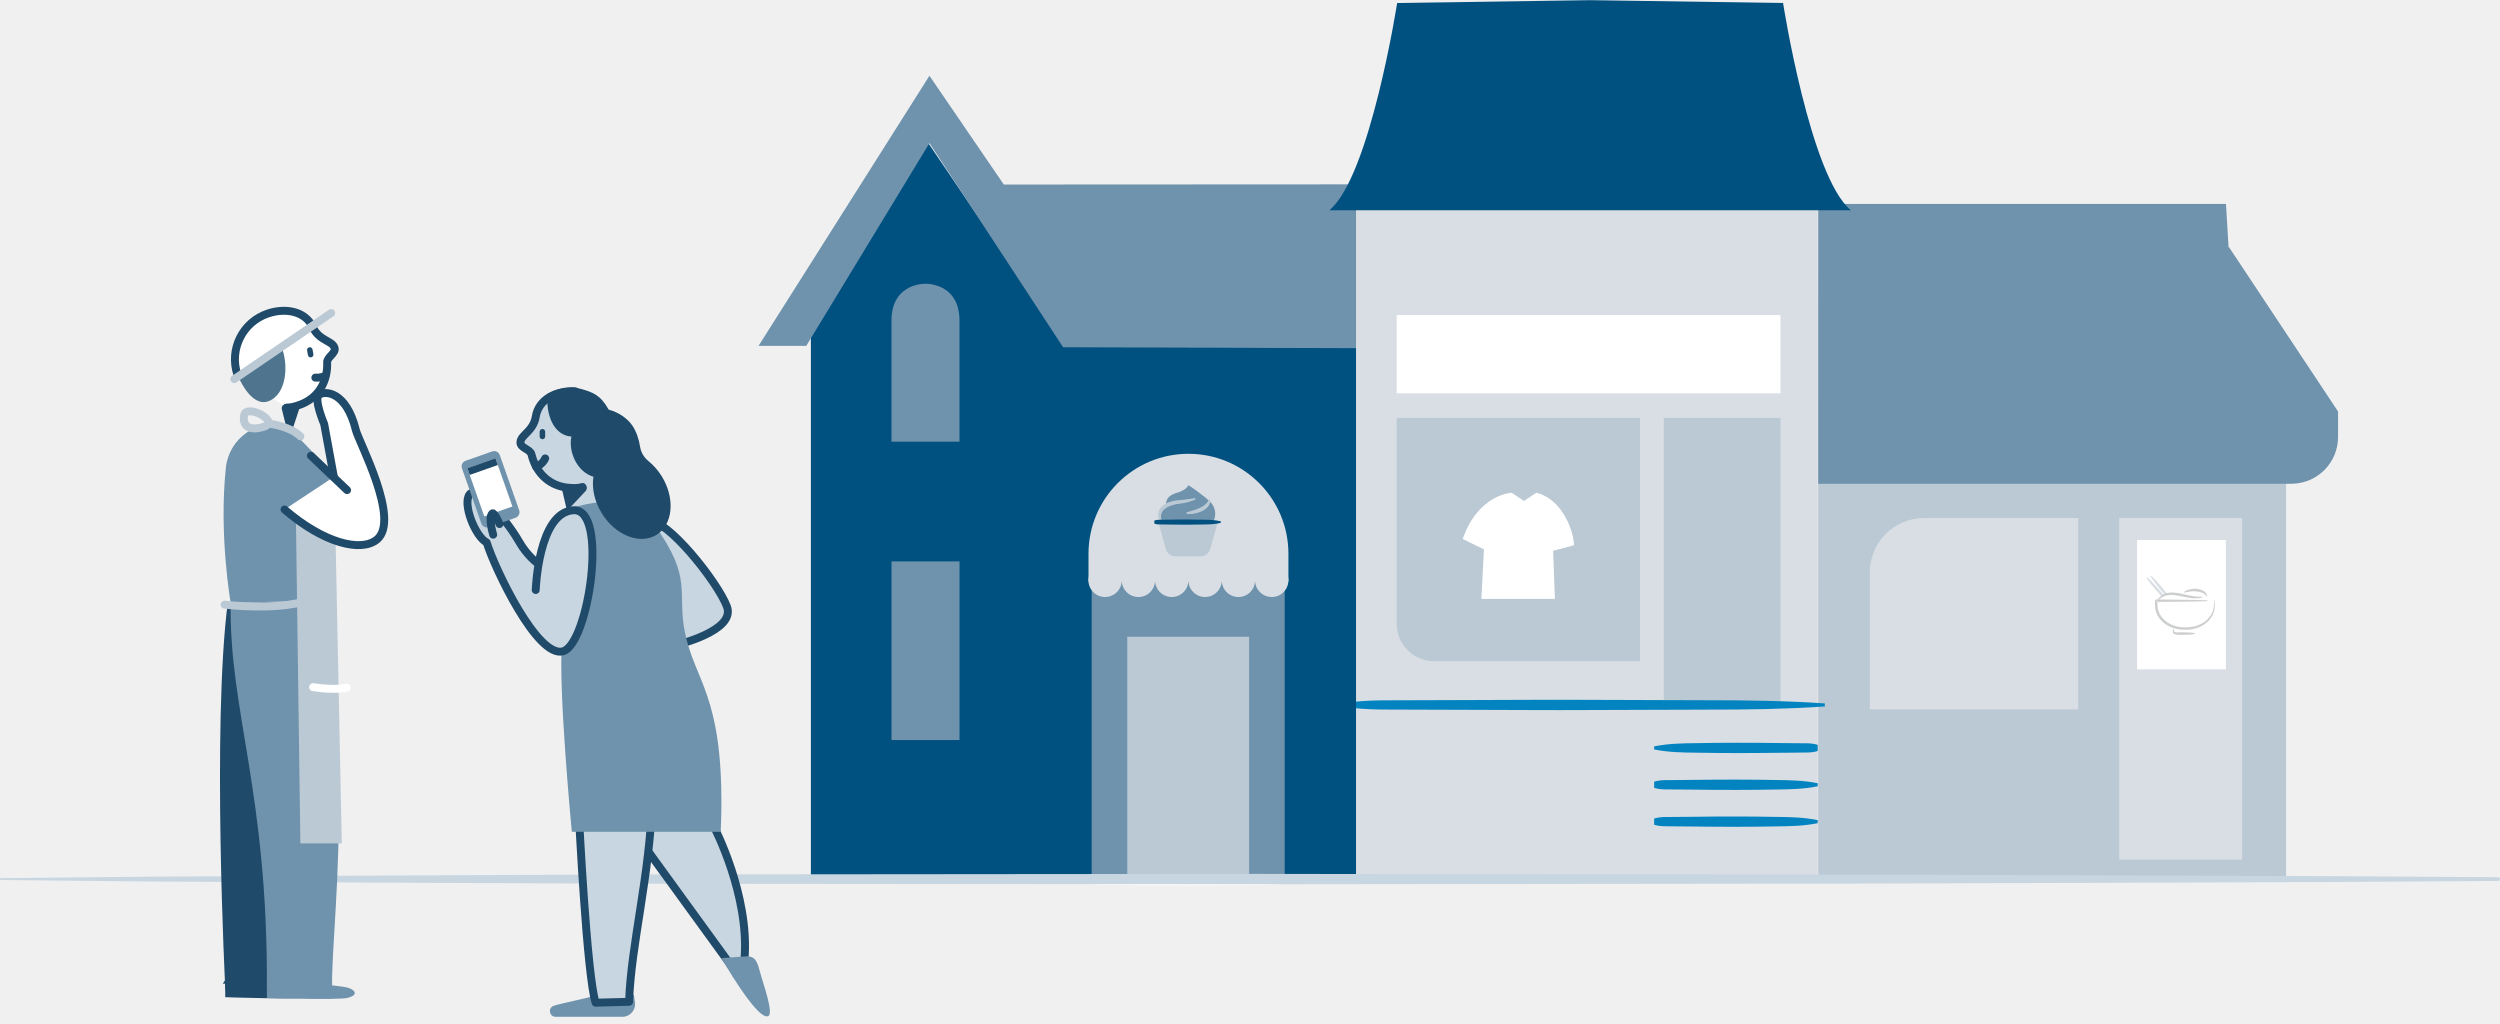
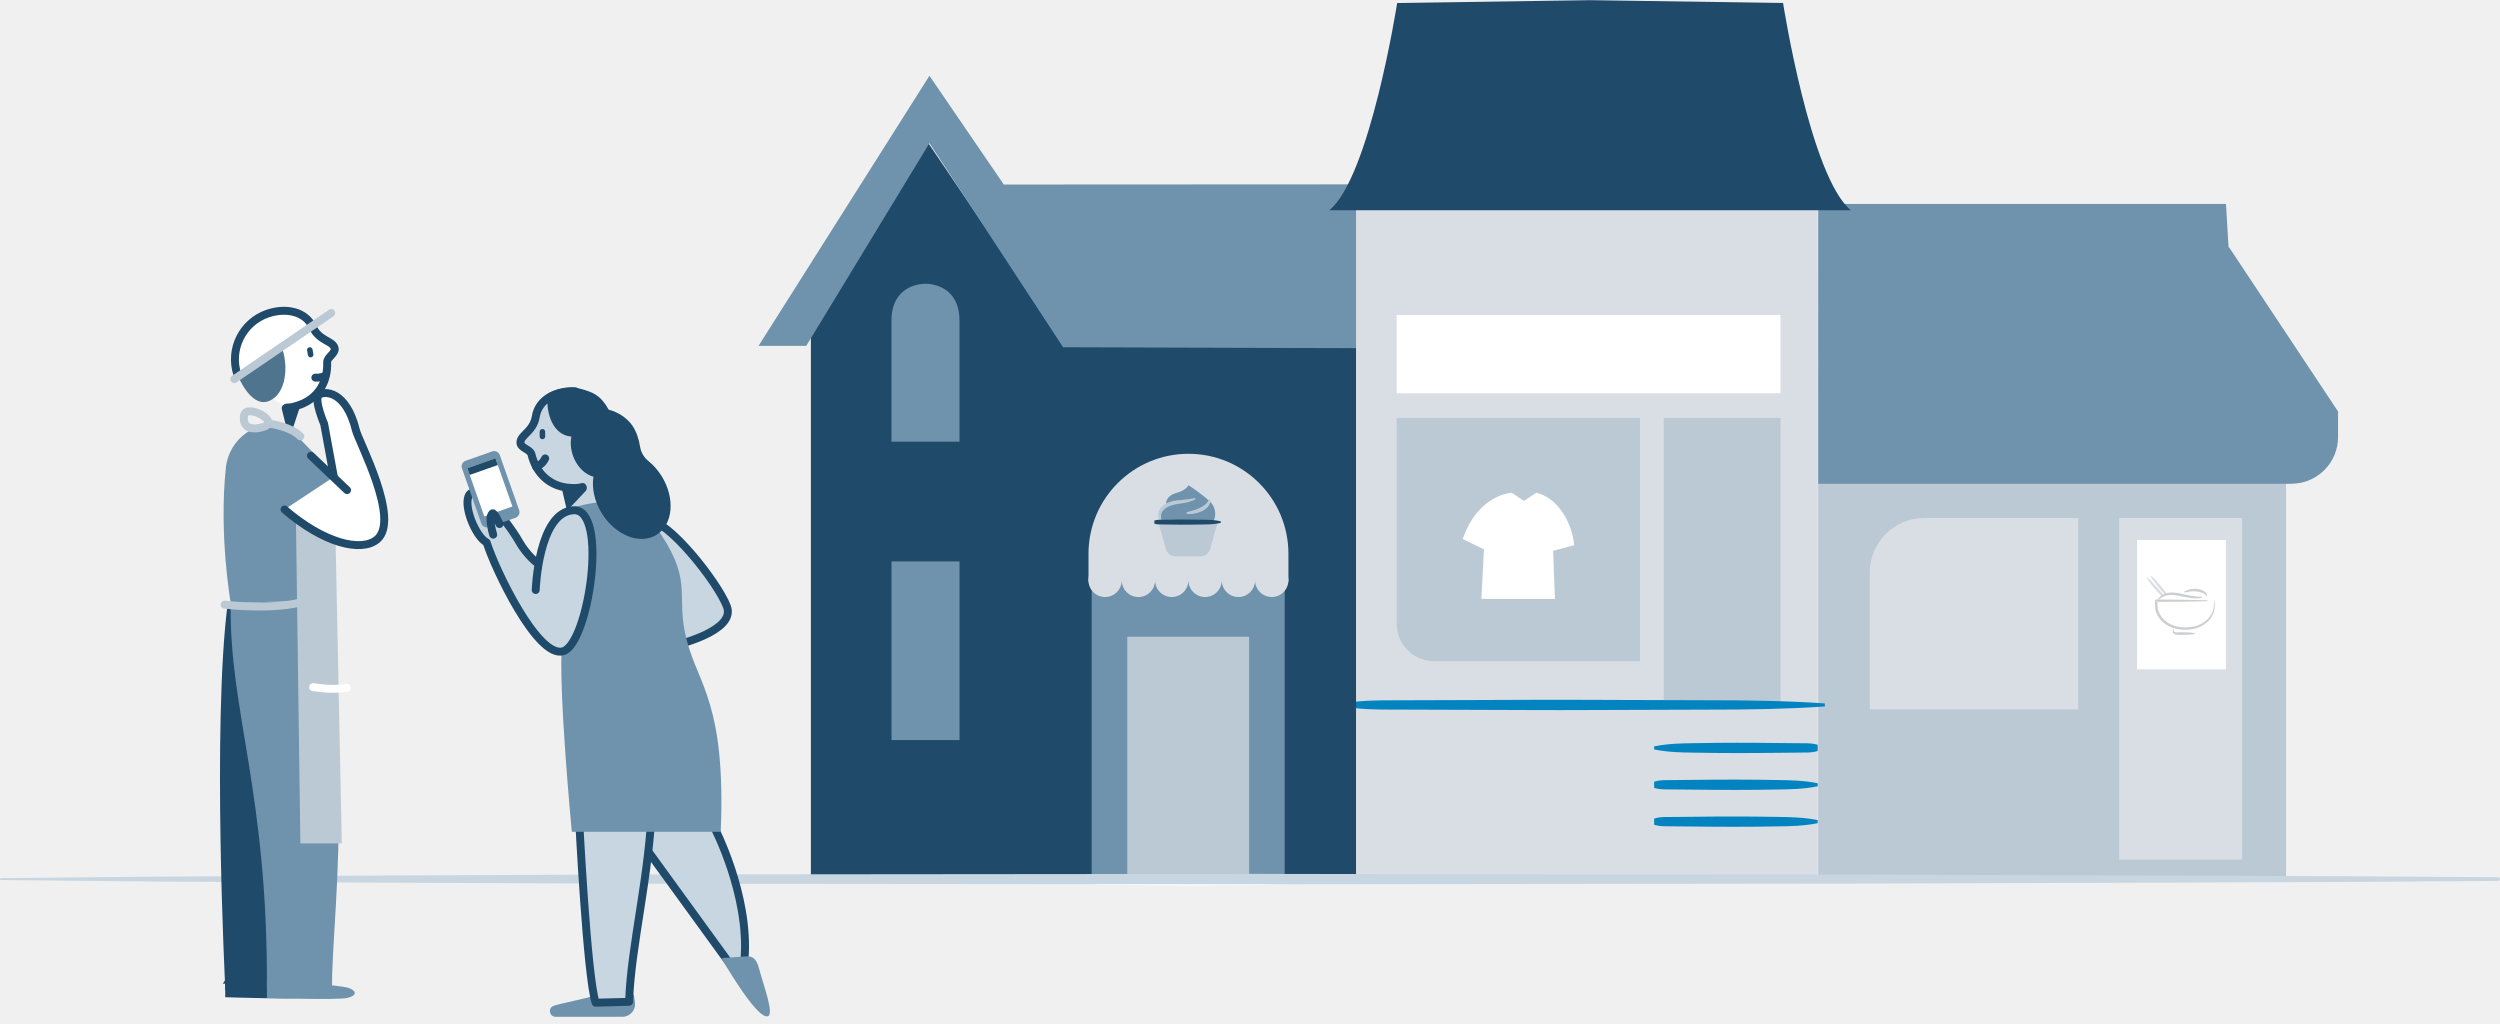
<svg xmlns="http://www.w3.org/2000/svg" version="1.1" viewBox="0 0 315 129">
  <g fill="none" fill-rule="evenodd">
    <path d="m156.63 50.227c0.803-0.18 1.606-0.213 2.409-0.208 0.803 0.011 1.606 0.055 2.409 0.206 0.053 0.01 0.089 0.065 0.079 0.123-0.007 0.045-0.04 0.078-0.079 0.087-0.803 0.152-1.606 0.195-2.409 0.206-0.803 0.006-1.606-0.028-2.409-0.207-0.053-0.012-0.086-0.068-0.076-0.125 0.008-0.043 0.039-0.074 0.076-0.082" fill="#C7D6E1" />
    <path d="m179.65 68.698c0.803-0.179 1.606-0.213 2.409-0.207 0.803 0.011 1.606 0.054 2.409 0.206 0.053 0.01 0.089 0.065 0.079 0.122-0.007 0.045-0.04 0.079-0.079 0.087-0.803 0.152-1.606 0.195-2.409 0.206-0.803 0.006-1.606-0.027-2.409-0.207-0.053-0.012-0.086-0.068-0.076-0.125 0.008-0.043 0.039-0.074 0.076-0.082" fill="#C7D6E1" />
    <path d="m121.83 58.258c0.803-0.18 1.606-0.213 2.409-0.207 0.803 0.011 1.606 0.054 2.409 0.206 0.053 0.01 0.089 0.065 0.079 0.123-0.007 0.045-0.04 0.078-0.079 0.087-0.803 0.152-1.606 0.195-2.409 0.206-0.803 0.006-1.606-0.028-2.409-0.207-0.053-0.012-0.087-0.068-0.076-0.125 0.008-0.043 0.039-0.074 0.076-0.082" fill="#C7D6E1" />
    <polygon points="229.09 111.13 288.05 111.13 288.05 60.967 229.09 60.967" fill="#BBC9D5" />
    <path d="m235.6 72.111v17.261h26.253v-24.101h-19.412c-3.778 0-6.84 3.063-6.84 6.84" fill="#D8DEE4" />
    <polygon points="267.02 108.31 282.51 108.31 282.51 65.271 267.02 65.271" fill="#D8DEE4" />
    <polygon points="269.27 84.34 280.46 84.34 280.46 68.038 269.27 68.038" fill="#fff" />
    <path d="m280.8 31.162h0.069l13.733 20.696h-0.007v3.207c0 3.164-2.496 5.759-5.657 5.884-0.283 0.012-0.579 0.017-0.89 0.017h-58.961v-9.108l0.006-20.696 2.33e-4 -5.465h51.381l0.325 5.465z" fill="#6F93AD" />
    <path d="m281.32 93.251h17.215" fill="#fff" />
    <path d="m286.54 110.55h6.77" fill="#fff" />
    <polygon points="170.78 111.07 229.03 111.07 229.03 26.49 170.78 26.49" fill="#D8DEE4" />
    <path d="m206.64 83.309h-25.938c-2.607 0-4.719-2.113-4.719-4.719v-25.938h30.657v30.657z" fill="#BBC9D5" />
    <polygon points="175.98 49.557 224.34 49.557 224.34 39.693 175.98 39.693" fill="#fff" />
    <polygon points="209.64 88.822 224.34 88.822 224.34 52.652 209.64 52.652" fill="#BBC9D5" />
    <path d="m170.57 88.822h59.358" fill="#fff" />
    <path d="m170.57 88.435c2.473-0.271 4.946-0.176 7.42-0.205l7.42-0.024c4.946-0.006 9.893-0.056 14.839-0.024l14.84 0.049c4.946-0.003 9.893 0.063 14.839 0.398v0.387c-4.946 0.335-9.893 0.402-14.839 0.399l-14.84 0.049c-4.946 0.032-9.893-0.018-14.839-0.024l-7.42-0.024c-2.474-0.03-4.947 0.066-7.42-0.205v-0.773z" fill="#0383BF" />
    <path d="m229.03 94.238h-20.608" fill="#fff" />
    <path d="m229.03 94.625c-0.859 0.276-1.717 0.172-2.576 0.205l-2.576 0.024c-1.717 0.009-3.435 0.048-5.152 0.032-1.718 0.002-3.435-0.021-5.152-0.05-1.718-0.016-3.435-0.058-5.152-0.405v-0.387c1.717-0.348 3.435-0.389 5.152-0.405 1.717-0.03 3.435-0.053 5.152-0.051 1.717-0.016 3.435 0.023 5.152 0.032l2.576 0.025c0.859 0.032 1.717-0.071 2.576 0.205v0.773z" fill="#0383BF" />
    <path d="m208.42 98.88h20.608" fill="#fff" />
    <path d="m208.42 98.493c0.859-0.276 1.717-0.172 2.576-0.205l2.576-0.024c1.717-0.01 3.435-0.048 5.152-0.032 1.717-0.003 3.435 0.021 5.152 0.05 1.718 0.016 3.435 0.057 5.152 0.405v0.387c-1.717 0.348-3.435 0.389-5.152 0.405-1.717 0.029-3.435 0.053-5.152 0.05-1.718 0.016-3.435-0.023-5.152-0.032l-2.576-0.024c-0.859-0.032-1.717 0.071-2.576-0.205v-0.773z" fill="#0383BF" />
    <path d="m208.42 103.52h20.608" fill="#fff" />
    <path d="m208.42 103.14c0.859-0.276 1.717-0.172 2.576-0.205l2.576-0.024c1.717-0.01 3.435-0.048 5.152-0.032 1.717-0.003 3.435 0.021 5.152 0.05 1.718 0.016 3.435 0.057 5.152 0.405v0.387c-1.717 0.348-3.435 0.389-5.152 0.405-1.717 0.029-3.435 0.053-5.152 0.05-1.718 0.016-3.435-0.023-5.152-0.032l-2.576-0.024c-0.859-0.032-1.717 0.071-2.576-0.205v-0.773z" fill="#0383BF" />
    <path d="m186.98 69.22l-2.679-1.304c1.963-5.673 6.182-5.829 6.182-5.829l1.532 1.029 1.556-1.029c3.52 0.873 4.756 5.221 4.756 6.608l-2.633 0.707 0.225 6.067h-9.267l0.327-6.249z" fill="#fff" />
-     <polygon points="102.17 111.03 102.17 41.893 116.83 17.834 134.25 43.552 170.86 43.829 170.86 111.03" fill="#005080" />
+     <polygon points="102.17 111.03 102.17 41.893 116.83 17.834 134.25 43.552 170.86 43.829 170.86 111.03" fill="#204A69" />
    <polygon points="112.33 93.247 120.9 93.247 120.9 70.737 112.33 70.737" fill="#6F93AD" />
    <polygon points="137.55 68.018 137.55 111.23 149.71 111.23 161.87 111.23 161.87 68.018" fill="#6F93AD" />
    <path d="m116.61 35.747c-0.744 0.009-4.286 0.284-4.286 4.675v15.231h4.286 4.286v-15.231c0-4.391-3.542-4.666-4.286-4.675" fill="#6F93AD" />
    <polygon points="142.04 111.23 157.39 111.23 157.39 80.231 142.04 80.231" fill="#BBC9D5" />
    <polygon points="95.576 43.579 117.11 9.545 126.48 23.251 170.86 23.228 170.86 43.867 133.95 43.753 117.11 18.035 101.59 43.579" fill="#6F93AD" />
-     <path d="m200.43 26.49h32.781c-5.127-4.207-8.544-26.112-8.544-26.112l-24.236-0.356v-0.002l-0.077 0.001-0.077-0.001v0.002l-24.236 0.356s-3.418 21.905-8.545 26.112h32.781" fill="#005080" />
+     <path d="m200.43 26.49h32.781c-5.127-4.207-8.544-26.112-8.544-26.112l-24.236-0.356v-0.002l-0.077 0.001-0.077-0.001v0.002l-24.236 0.356s-3.418 21.905-8.545 26.112h32.781" fill="#204A69" />
    <path d="m137.15 69.774c0-6.956 5.64-12.596 12.596-12.596 6.956 0 12.596 5.64 12.596 12.596v3.496h-25.192v-3.496z" fill="#D8DEE4" />
    <path d="m162.92 111.3c-2.201 0.22-4.402 0.218-6.603 0.231l-6.603 0.039-6.603-0.039c-2.2-0.013-4.401-0.01-6.602-0.231v-0.145c2.201-0.221 4.402-0.218 6.602-0.231l6.603-0.039 6.603 0.039c2.201 0.013 4.402 0.011 6.603 0.231v0.145z" fill="#fff" />
    <path d="m152.85 65.715c0.372-0.525 0.436-1.676-0.322-2.433-1.05-1.048-2.787-2.145-2.787-2.145s-0.235 0.619-1.428 0.946c-1.694 0.464-1.354 1.61-1.354 1.61-0.866 0.479-1.234 1.379-0.577 2.022" fill="#6F93AD" />
    <path d="m145.99 65.904l0.89 3.244c0.154 0.561 0.664 0.95 1.246 0.95h3.124c0.58 0 1.089-0.386 1.245-0.945l0.905-3.248" fill="#BBC9D5" />
    <path d="m146.42 65.931c-0.429-0.346-0.655-1.04-0.376-1.622 0.272-0.576 0.834-0.902 1.363-1.072 0.536-0.175 1.106-0.221 1.622-0.26 0.518-0.041 1.031-0.134 1.556-0.223l0.054 0.165c-0.488 0.241-1.018 0.391-1.559 0.48-0.541 0.073-1.041 0.127-1.517 0.305-0.469 0.157-0.91 0.41-1.126 0.798-0.222 0.385-0.179 0.897 0.051 1.376l-0.068 0.053z" fill="#BBC9D5" />
-     <path d="m145.45 65.59c0.349-0.138 0.697-0.086 1.046-0.103l1.046-0.012c0.697-0.005 1.394-0.024 2.092-0.016 0.697-0.001 1.394 0.01 2.091 0.026 0.697 0.008 1.394 0.028 2.092 0.203v0.193c-0.697 0.173-1.394 0.194-2.092 0.203-0.697 0.015-1.394 0.027-2.091 0.026-0.697 0.008-1.394-0.012-2.092-0.016l-1.046-0.012c-0.349-0.017-0.697 0.035-1.046-0.103v-0.387z" fill="#005080" />
+     <path d="m145.45 65.59c0.349-0.138 0.697-0.086 1.046-0.103l1.046-0.012c0.697-0.005 1.394-0.024 2.092-0.016 0.697-0.001 1.394 0.01 2.091 0.026 0.697 0.008 1.394 0.028 2.092 0.203v0.193c-0.697 0.173-1.394 0.194-2.092 0.203-0.697 0.015-1.394 0.027-2.091 0.026-0.697 0.008-1.394-0.012-2.092-0.016l-1.046-0.012c-0.349-0.017-0.697 0.035-1.046-0.103v-0.387z" fill="#204A69" />
    <path d="m152.47 62.904c0.075 0.327-0.051 0.702-0.28 0.956-0.227 0.261-0.511 0.453-0.81 0.585-0.605 0.246-1.237 0.378-1.867 0.301l-0.019-0.173c0.582-0.214 1.168-0.314 1.681-0.575 0.255-0.122 0.498-0.26 0.697-0.44 0.205-0.179 0.356-0.385 0.511-0.664l0.086 0.01z" fill="#BBC9D5" />
    <path d="m141.34 73.126c0 1.159-0.94 2.099-2.099 2.099s-2.099-0.94-2.099-2.099c0-1.16 0.94-2.099 2.099-2.099s2.099 0.939 2.099 2.099" fill="#D8DEE4" />
    <path d="m145.54 73.126c0 1.159-0.94 2.099-2.099 2.099s-2.099-0.94-2.099-2.099c0-1.16 0.94-2.099 2.099-2.099s2.099 0.939 2.099 2.099" fill="#D8DEE4" />
    <path d="m149.74 73.126c0 1.159-0.94 2.099-2.099 2.099s-2.099-0.94-2.099-2.099c0-1.16 0.94-2.099 2.099-2.099s2.099 0.939 2.099 2.099" fill="#D8DEE4" />
    <path d="m153.94 73.126c0 1.159-0.94 2.099-2.099 2.099s-2.099-0.94-2.099-2.099c0-1.16 0.94-2.099 2.099-2.099s2.099 0.939 2.099 2.099" fill="#D8DEE4" />
    <path d="m158.14 73.126c0 1.159-0.94 2.099-2.099 2.099s-2.099-0.94-2.099-2.099c0-1.16 0.94-2.099 2.099-2.099s2.099 0.939 2.099 2.099" fill="#D8DEE4" />
    <path d="m162.34 73.126c0 1.159-0.94 2.099-2.099 2.099s-2.099-0.94-2.099-2.099c0-1.16 0.939-2.099 2.099-2.099s2.099 0.939 2.099 2.099" fill="#D8DEE4" />
    <path d="m0.084 110.65l19.672-0.196 19.672-0.094 39.344-0.178 78.687-0.073 78.687 0.094 39.344 0.128 19.672 0.071 19.672 0.131c0.093 5.81e-4 0.168 0.105 0.168 0.233-4.22e-4 0.127-0.076 0.23-0.168 0.231l-19.672 0.132-19.672 0.07-39.344 0.128-78.687 0.095-78.687-0.074-39.344-0.178-19.672-0.094-19.672-0.196c-0.047-5.8e-4 -0.084-0.053-0.084-0.117 4.2201e-4 -0.064 0.038-0.115 0.084-0.115" fill="#C7D6E1" />
    <path d="m148.34 106.47c2.498-0.44 3.268 2.355 3.268 2.355" stroke="#BBC9D5" stroke-linecap="round" stroke-linejoin="round" />
    <path d="m273.02 75.71c-0.532-0.383-0.928-0.884-1.361-1.353-0.407-0.491-0.834-0.966-1.18-1.511-0.017-0.027-0.009-0.063 0.018-0.081 0.022-0.014 0.05-0.011 0.069 0.005 0.494 0.415 0.906 0.902 1.34 1.371 0.406 0.493 0.85 0.953 1.158 1.531 0.008 0.015 0.002 0.032-0.012 0.04-0.01 0.006-0.023 0.005-0.031-0.002" fill="#D8DEE4" />
    <path d="m273.45 75.57c-0.522-0.396-0.905-0.908-1.326-1.387-0.393-0.503-0.808-0.988-1.14-1.542-0.017-0.028-0.008-0.064 0.02-0.081 0.023-0.013 0.05-0.01 0.069 0.007 0.483 0.428 0.883 0.926 1.303 1.406 0.393 0.503 0.825 0.974 1.118 1.56 0.007 0.015 0.001 0.032-0.013 0.039-0.01 0.005-0.023 0.004-0.031-0.003" fill="#D8DEE4" />
    <path d="m273.84 79.235v0.332c0 0.163 0.229 0.295 0.511 0.295h2.176" fill="#fff" />
    <path d="m273.86 79.235l0.031 0.196c0.011 0.065 0.012 0.142 0.039 0.153 0.054 0.05 0.164 0.087 0.27 0.096 0.207 0.009 0.507-0.01 0.755-0.013 0.521 0.016 1.042 0.004 1.563 0.106 0.032 0.006 0.053 0.038 0.046 0.07-0.005 0.024-0.024 0.042-0.046 0.046-0.521 0.103-1.042 0.091-1.563 0.107-0.272-0.017-0.496 0.009-0.806-0.045-0.142-0.042-0.306-0.104-0.381-0.288-0.034-0.107 0.002-0.169 0.003-0.232l0.031-0.196c0.002-0.016 0.017-0.027 0.034-0.024 0.013 0.002 0.023 0.012 0.024 0.024" fill="#CCCED0" />
    <path d="m271.82 75.69c1.468-1.881 3.504-0.124 5.641-0.451" fill="#fff" />
    <path d="m271.79 75.672c0.245-0.443 0.681-0.808 1.201-0.944 0.521-0.125 1.049-0.071 1.544 0.015 0.989 0.203 1.925 0.486 2.91 0.439 0.032-0.002 0.06 0.023 0.062 0.055 0.001 0.028-0.017 0.052-0.044 0.06-0.495 0.126-1.018 0.107-1.516 0.039-0.501-0.07-0.988-0.189-1.47-0.27-0.479-0.089-0.962-0.153-1.418-0.055-0.46 0.085-0.856 0.36-1.223 0.697-0.012 0.011-0.031 0.01-0.042-0.002-0.009-0.01-0.01-0.023-0.004-0.034" fill="#CCCED0" />
    <path d="m278.06 75.127c-0.133-0.636-1.473-1.105-2.833-0.521" fill="#fff" />
    <path d="m278.04 75.133c-0.139-0.219-0.335-0.343-0.561-0.437-0.219-0.103-0.465-0.154-0.711-0.176-0.498-0.069-0.996 0.031-1.509 0.14-0.032 0.007-0.064-0.012-0.071-0.044-0.006-0.024 0.006-0.049 0.025-0.063 0.461-0.301 1.034-0.403 1.589-0.36 0.279 0.032 0.554 0.109 0.809 0.243 0.241 0.136 0.495 0.378 0.486 0.685-5.81e-4 0.017-0.014 0.03-0.031 0.029-0.01 0-0.019-0.005-0.024-0.013l-0.002-0.003z" fill="#CCCED0" />
    <path d="m279.01 75.69v0.573c0 1.621-1.573 2.934-3.513 2.934h-0.302c-1.94 0-3.513-1.314-3.513-2.934v-0.573h6.41" fill="#fff" />
    <path d="m279.04 75.69c0.019 0.475 0.069 0.982-0.102 1.461-0.162 0.472-0.454 0.899-0.827 1.234-0.744 0.678-1.778 0.985-2.764 0.963-0.984 0.027-2.023-0.261-2.791-0.932-0.384-0.331-0.692-0.758-0.87-1.24-0.185-0.488-0.16-1.019-0.157-1.487-5.8e-4 -0.085 0.069-0.154 0.154-0.154 1.068 0.004 2.137 0.009 3.205 0.03 1.068 0.016 2.136 0.027 3.204 0.067 0.032 0.001 0.057 0.028 0.056 0.06-0.001 0.031-0.026 0.055-0.056 0.056-1.068 0.04-2.136 0.05-3.204 0.067-1.068 0.02-2.137 0.026-3.205 0.029l0.154-0.154c0.001 0.493-0.016 0.951 0.15 1.376 0.159 0.425 0.442 0.798 0.783 1.103 0.694 0.615 1.639 0.893 2.576 0.877 0.937 0.021 1.888-0.239 2.605-0.845 0.351-0.302 0.652-0.674 0.825-1.109 0.18-0.435 0.188-0.917 0.205-1.402 5.8e-4 -0.016 0.014-0.028 0.03-0.028 0.015 5.803e-4 0.027 0.013 0.028 0.028" fill="#CCCED0" />
    <g transform="translate(27 38)">
      <g transform="translate(2.2812 .70504)">
        <path d="m6.861 12.648c0.605-0.011 0.885-0.095 1.489-0.296 2.487-0.833 3.688-2.981 3.591-5.401-0.027-0.684 1.159-1.145 0.923-1.85-0.305-0.912-1.927-0.849-2.748-2.602-0.92-1.966-3.356-2.469-5.635-1.706-3.191 1.068-4.913 4.522-3.845 7.713" fill="#fff" />
        <path d="m6.861 12.648c0.605-0.011 0.885-0.095 1.489-0.296 2.487-0.833 3.688-2.981 3.591-5.401-0.027-0.684 1.159-1.145 0.923-1.85-0.305-0.912-1.927-0.849-2.748-2.602-0.92-1.966-3.356-2.469-5.635-1.706-3.191 1.068-4.913 4.522-3.845 7.713" stroke="#204A69" stroke-linecap="round" stroke-linejoin="round" />
      </g>
      <path d="m8.479 5.733c0.888 2.22 0.666 5.921-1.628 6.809-2.295 0.888-3.934-3.331-3.934-3.331l5.562-3.478z" fill="#4E748E" />
      <g transform="translate(.71875 37.424)">
        <path d="m1.347 0.54c-1.998 15.431-0.32 48.404-0.32 48.404h7.548l0.666-27.644" fill="#204A69" />
        <path d="m1.347 0.54c-1.998 15.431-0.32 48.404-0.32 48.404h7.548l0.666-27.644" stroke="#204A69" stroke-width=".735" />
      </g>
      <path d="m1.744 85.591c2.295 0.074 9.25 0.518 10.287 0.888 1.036 0.37 1.109 0.517-0.148 0.813-1.258 0.296-10.138 0-10.138 0v-1.702z" fill="#204A69" />
      <path d="m1.744 85.591c2.295 0.074 9.25 0.518 10.287 0.888 1.036 0.37 1.109 0.517-0.148 0.813-1.258 0.296-10.138 0-10.138 0v-1.702z" stroke="#204A69" stroke-width=".735" />
      <path d="m14.401 37.631s0.826 11.695 1.221 23.758c0.331 10.087-0.879 20.733-0.777 24.979h-8.215c0.111-24.646-4.786-34.859-4.564-48.404" fill="#6F93AD" />
      <path d="m47.835 87.472c-0.978 0.338-4.108 0.941-5.054 1.251-0.773 0.254-0.589 1.392 0.224 1.392h8.421c0.97 0 1.716-0.859 1.579-1.82l-0.138-0.955-5.033 0.132z" fill="#6F93AD" />
      <path d="m2.066 37.964l12.446-0.333-0.185-7.624-2.886-1.553 3.515-6.809-2.331-2.442-3.538-3.655c-3.64-0.848-7.231 1.664-7.628 5.38-0.902 8.452 0.608 17.038 0.608 17.038z" fill="#6F93AD" />
      <polygon points="10.293 27.861 10.848 68.272 16.066 68.272 15.289 30.304" fill="#BBC9D5" />
      <g transform="translate(8.5312 10.861)">
        <path d="m0.319 15.335c4.884 4.219 9.659 5.44 11.656 3.773 2.984-2.488-2.312-12.326-2.664-13.765-1.221-4.996-3.996-4.995-4.662-4.44s0.666 3.663 0.666 3.663l1.221 6.662" fill="#fff" />
        <path d="m0.319 15.335c4.884 4.219 9.659 5.44 11.656 3.773 2.984-2.488-2.312-12.326-2.664-13.765-1.221-4.996-3.996-4.995-4.662-4.44s0.666 3.663 0.666 3.663l1.221 6.662" stroke="#204A69" stroke-linecap="round" stroke-linejoin="round" />
      </g>
      <path d="m12.18 19.424l4.552 4.33" stroke="#204A69" stroke-linecap="round" stroke-linejoin="round" />
      <path d="m6.629 85.591c2.295 0.074 9.25 0.518 10.287 0.888 1.036 0.37 1.11 0.962-0.148 1.258-1.258 0.296-10.138 0-10.138 0v-2.146z" fill="#6F93AD" />
      <polygon points="10.186 13.501 9.515 15.537 8.998 13.429" stroke="#204A69" stroke-linecap="round" stroke-linejoin="round" />
      <path d="m12.402 37.41c-3.775 1.665-11.102 0.777-11.102 0.777" stroke="#BBC9D5" stroke-linecap="round" stroke-linejoin="round" />
      <path d="m16.695 48.658c-1.239 0.227-2.746 0.146-4.241-0.076" stroke="#fff" stroke-linecap="round" stroke-linejoin="round" />
      <path d="m6.307 15.747c1.964-0.667-2.295-2.93-2.551-1.409-0.255 1.521 0.875 1.978 2.551 1.409z" stroke="#BBC9D5" stroke-linecap="round" stroke-linejoin="round" />
      <path d="m7.185 15.427s2.442 0.334 3.663 1.555" stroke="#BBC9D5" stroke-linecap="round" stroke-linejoin="round" />
      <path d="m2.522 9.766l12.212-8.326" stroke="#BBC9D5" stroke-linecap="round" stroke-linejoin="round" />
      <path d="m12.734 9.582c0.544 0.047 0.998-0.133 0.998-0.133" stroke="#204A69" stroke-linecap="round" stroke-linejoin="round" />
      <path d="m12.207 7.025c-0.19 0.035-0.372-0.091-0.407-0.28l-0.106-0.581c-0.035-0.19 0.091-0.372 0.28-0.407 0.189-0.034 0.371 0.091 0.406 0.28l0.106 0.581c0.035 0.19-0.09 0.372-0.28 0.406" fill="#204A69" />
      <polygon points="49.731 29.116 44.992 29.116 44.211 18.356 49.731 18.356" fill="#C7D6E1" />
      <g transform="translate(54.625 27.268)">
        <path d="m0.047 0.342c2.369-0.296 8.734 7.698 9.918 10.806 1.184 3.108-6.513 4.884-6.513 4.884" fill="#C7D6E1" />
        <path d="m0.047 0.342c2.369-0.296 8.734 7.698 9.918 10.806 1.184 3.108-6.513 4.884-6.513 4.884" stroke="#204A69" stroke-linecap="round" stroke-linejoin="round" />
      </g>
      <g transform="translate(51.5 64.768)">
        <path d="m11.474 1.43s4.483 8.545 3.837 16.627l-0.74 2.148-14.159-19.505" fill="#C7D6E1" />
        <path d="m11.474 1.43s4.483 8.545 3.837 16.627l-0.74 2.148-14.159-19.505" stroke="#204A69" stroke-linecap="round" stroke-linejoin="round" />
      </g>
      <g transform="translate(45.25 62.424)">
        <path d="m0.689 2.268s0.999 20.205 2.109 23.647l4.219-0.111c0.222-7.106 2.664-16.209 2.886-25.312" fill="#C7D6E1" />
        <path d="m0.689 2.268s0.999 20.205 2.109 23.647l4.219-0.111c0.222-7.106 2.664-16.209 2.886-25.312" stroke="#204A69" stroke-linecap="round" stroke-linejoin="round" />
      </g>
      <g transform="translate(43.688 23.361)">
        <path d="m0.567 0.19c1.024 0.248 2.166-0.088 2.166-0.088 0.067-0.002 0.1 0.071 0.048 0.109l-1.787 1.899-0.472-2.034" fill="#204A69" />
        <path d="m0.567 0.19c1.024 0.248 2.166-0.088 2.166-0.088 0.067-0.002 0.1 0.071 0.048 0.109l-1.787 1.899-0.472-2.034" stroke="#204A69" stroke-width=".876" />
      </g>
      <g transform="translate(38.219 10.861)">
        <path d="m7.254 0.441c-2.401-0.116-4.608 1.029-4.961 3.172-0.314 1.909-1.891 2.289-1.938 3.25-0.036 0.742 1.231 0.863 1.391 1.53 0.563 2.354 2.302 4.097 4.922 4.223 0.637 0.03 0.928 0.034 1.514-0.119" fill="#C7D6E1" />
        <path d="m7.254 0.441c-2.401-0.116-4.608 1.029-4.961 3.172-0.314 1.909-1.891 2.289-1.938 3.25-0.036 0.742 1.231 0.863 1.391 1.53 0.563 2.354 2.302 4.097 4.922 4.223 0.637 0.03 0.928 0.034 1.514-0.119" stroke="#204A69" stroke-linecap="round" stroke-linejoin="round" />
      </g>
      <path d="m41.693 19.76c-0.322 0.752-1.127 1.074-1.127 1.074" stroke="#204A69" stroke-linecap="round" stroke-linejoin="round" />
      <path d="m41.344 17.343c0.193 0 0.349-0.156 0.349-0.349v-0.591c0-0.193-0.156-0.349-0.349-0.349-0.193 0-0.349 0.156-0.349 0.349v0.591c0 0.193 0.156 0.349 0.349 0.349" fill="#204A69" />
      <path d="m44.495 26.166c6.531-2.072 9.334-0.566 11.823 3.22 4.052 6.162 1.739 7.698 3.22 13.323 1.48 5.625 4.941 8.052 4.274 24.094h-18.762s-1.776-18.488-1.221-23.872" fill="#6F93AD" />
      <path d="m63.903 82.722s4.356 7.652 5.819 7.334c0.88-0.191-0.516-3.913-0.98-5.657-0.323-1.216-0.594-2.015-1.845-1.888l-2.994 0.212z" fill="#6F93AD" />
      <g transform="translate(31.188 23.361)">
        <path d="m9.497 9.577s-1.288-0.946-2.28-2.69c-1.5-2.641-5.289-7.162-6.232-5.97-0.944 1.191 0.725 5.358 2.146 6.069 1.036 3.33 6.402 14.612 9.621 13.717 3.22-0.895 5.773-17.996 1.332-17.773-4.441 0.223-4.773 10.049-4.773 10.049" fill="#C7D6E1" />
        <path d="m9.497 9.577s-1.288-0.946-2.28-2.69c-1.5-2.641-5.289-7.162-6.232-5.97-0.944 1.191 0.725 5.358 2.146 6.069 1.036 3.33 6.402 14.612 9.621 13.717 3.22-0.895 5.773-17.996 1.332-17.773-4.441 0.223-4.773 10.049-4.773 10.049" stroke="#204A69" stroke-linecap="round" stroke-linejoin="round" />
      </g>
      <path d="m56.378 22.009c-0.47-0.762-1.044-1.405-1.671-1.911-0.568-0.459-0.948-1.099-1.058-1.821-0.152-0.999-0.501-1.967-0.976-2.658-0.659-0.958-1.791-1.696-2.973-2-1.073-1.905-2.042-2.184-3.391-2.589-2.22-0.666-4.293 0.592-4.293 0.592-0.295 2.462 0.673 5.23 2.981 5.385-0.401 1.877 0.684 4.449 2.777 5.062-0.223 1.416 0.11 3.086 1.048 4.605 1.72 2.788 4.807 4.002 6.894 2.715 2.087-1.289 2.384-4.593 0.662-7.38" fill="#204A69" />
      <path d="m33.649 27.959l-2.442-6.947c-0.138-0.391 0.067-0.818 0.458-0.955l3.352-1.179c0.391-0.137 0.818 0.069 0.955 0.459l2.443 6.947c0.137 0.391-0.068 0.819-0.459 0.956l-3.352 1.178c-0.39 0.138-0.818-0.068-0.955-0.459" fill="#6F93AD" />
      <polygon points="37.563 25.818 34.022 27.063 31.895 21.015 35.436 19.771" fill="#fff" />
      <polygon points="35.429 19.751 31.888 20.996 32.185 21.837 35.724 20.592" fill="#204A69" />
      <g transform="translate(34.312 26.486)">
        <path d="m1.623 1.545s-0.651-1.573-0.906-1.334c-0.552 0.516 0.115 2.672 0.115 2.672" fill="#C7D6E1" />
        <path d="m1.623 1.545s-0.651-1.573-0.906-1.334c-0.552 0.516 0.115 2.672 0.115 2.672" stroke="#204A69" stroke-linecap="round" stroke-linejoin="round" />
      </g>
    </g>
  </g>
</svg>
